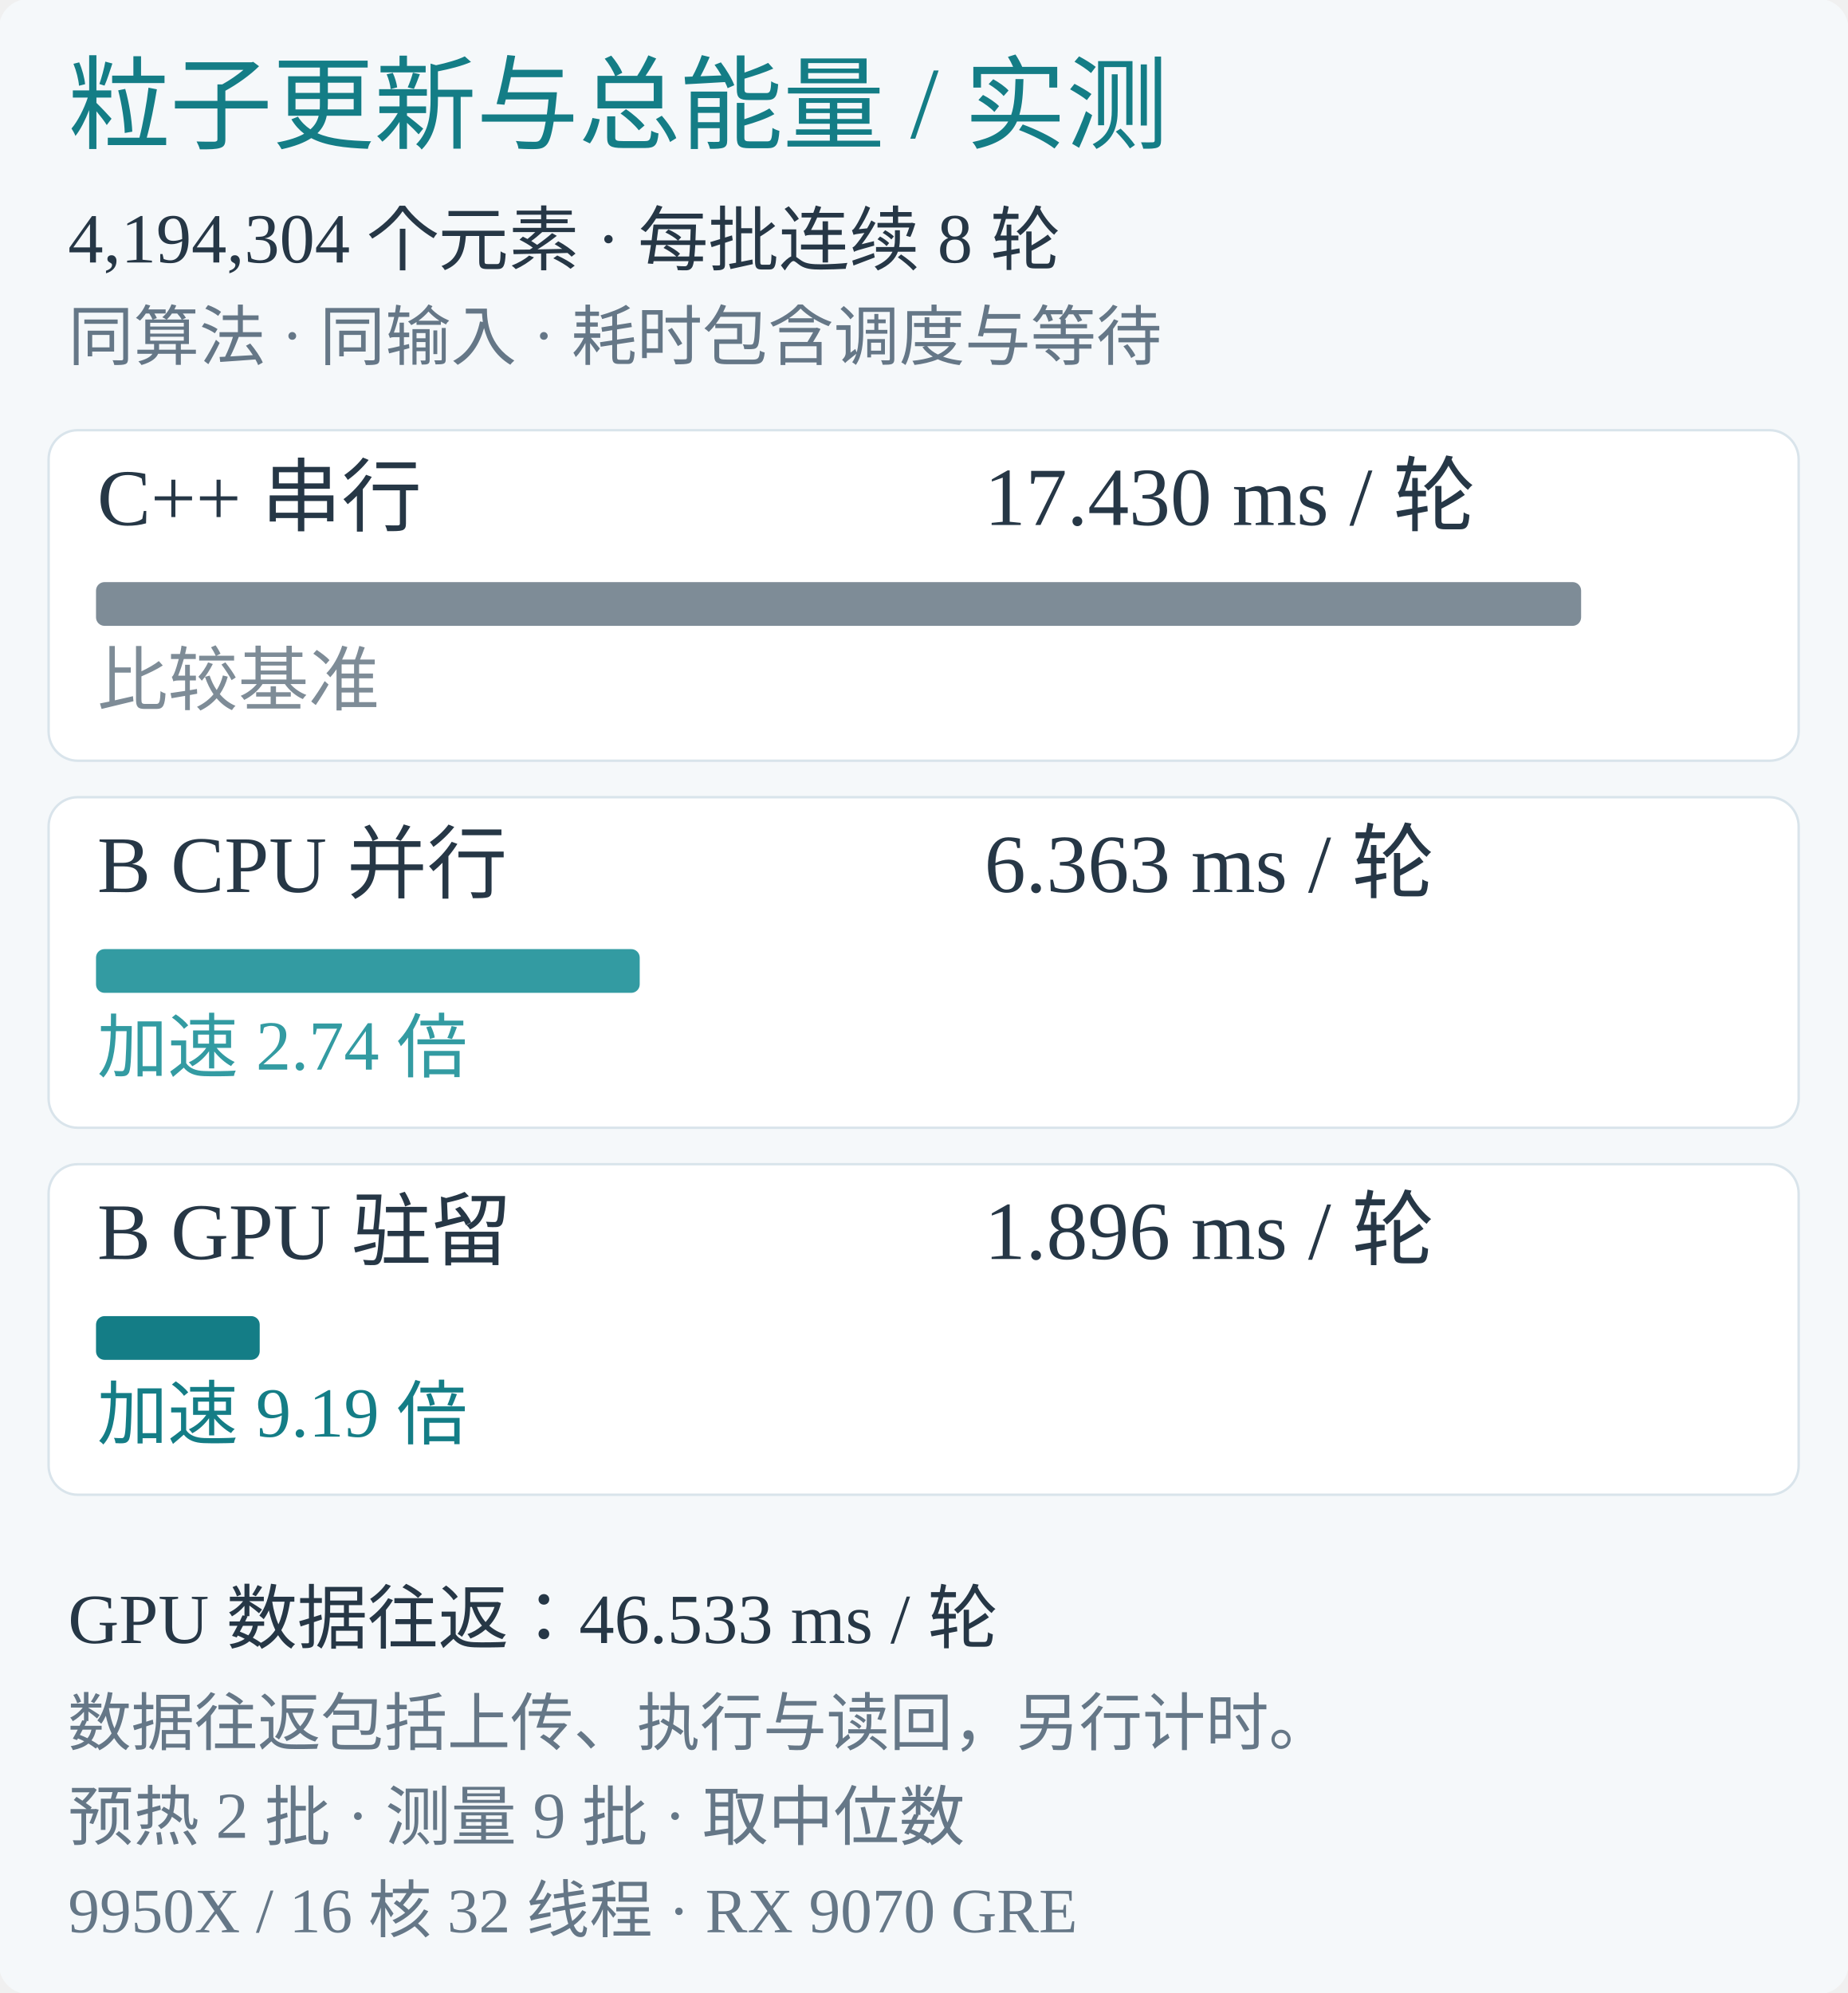
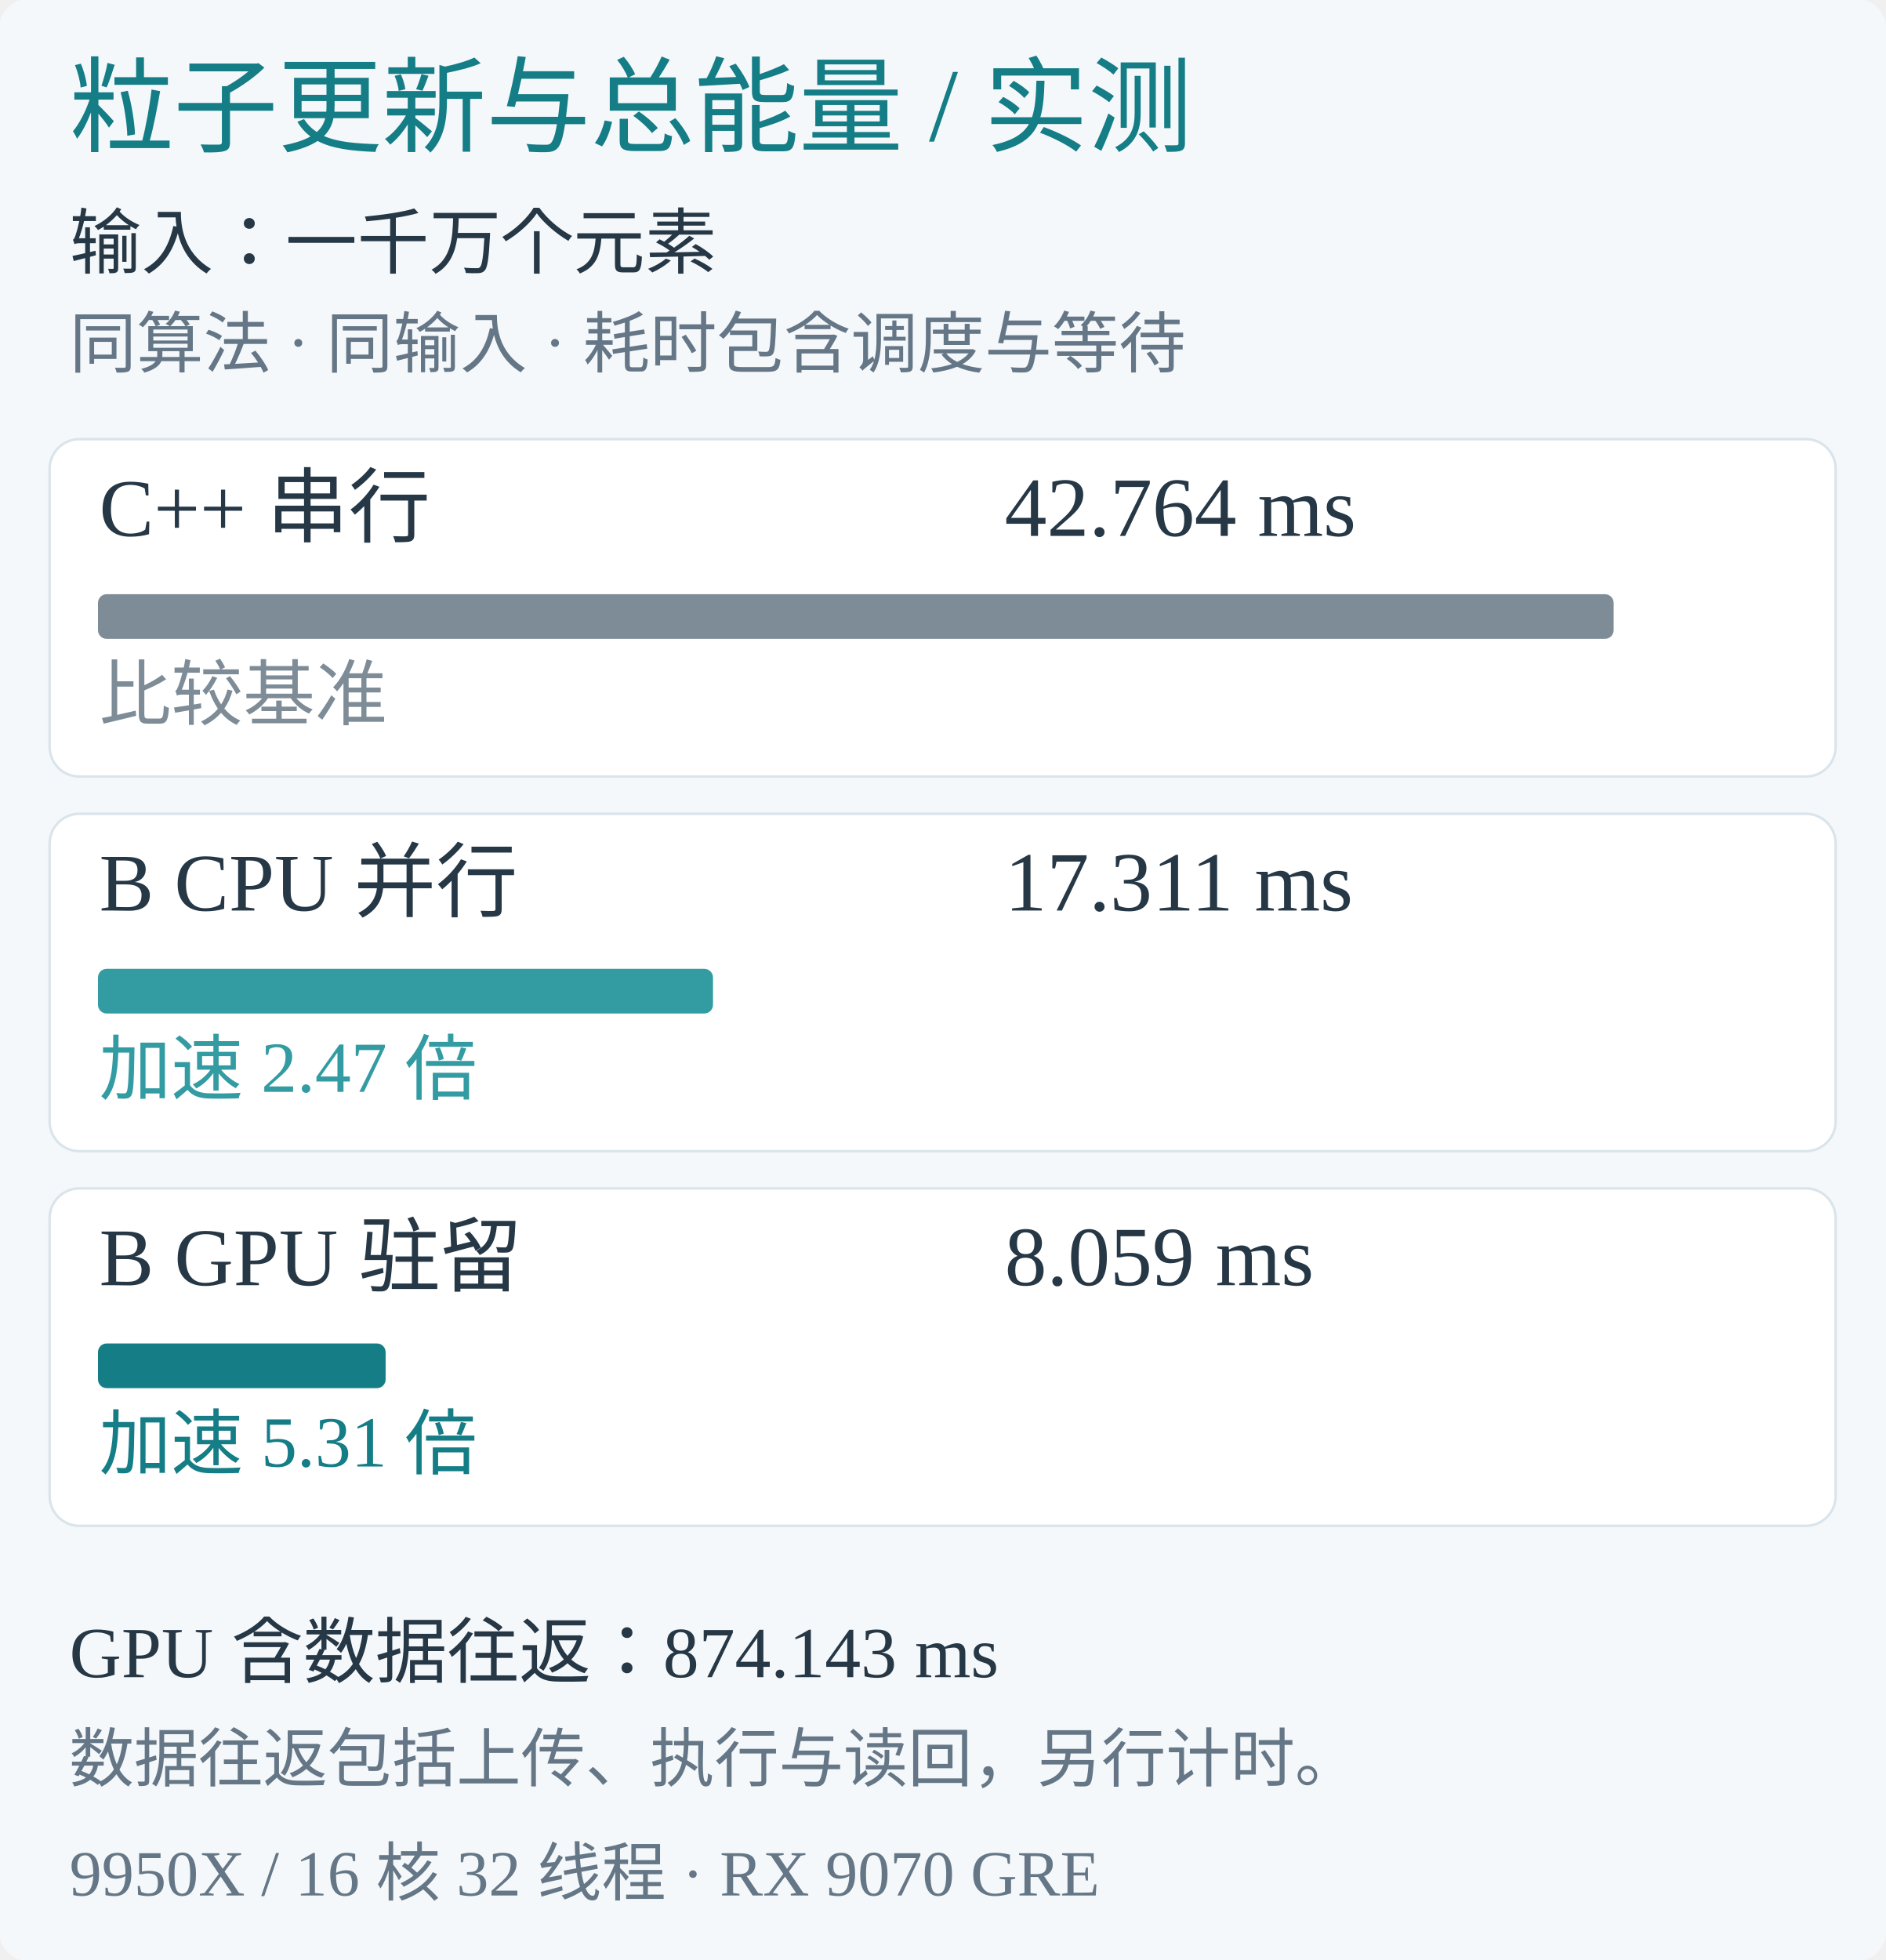
- <svg xmlns="http://www.w3.org/2000/svg" width="760" height="820">
-   <rect x="0" y="0" width="760" height="820" rx="12" fill="#f5f8fa" stroke="#f5f8fa" />
+ <svg xmlns="http://www.w3.org/2000/svg" width="760" height="790">
+   <rect x="0" y="0" width="760" height="790" rx="12" fill="#f5f8fa" stroke="#f5f8fa" />
  <text x="28" y="58" font-size="42" fill="#147d86">粒子更新与总能量 / 实测</text>
-   <text x="28" y="108" font-size="29" fill="#263746">4,194,304 个元素 · 每批连续 8 轮</text>
+   <text x="28" y="108" font-size="29" fill="#263746">输入：一千万个元素</text>
  <text x="28" y="148" font-size="27" fill="#657787">同算法 · 同输入 · 耗时包含调度与等待</text>
  <rect x="20" y="177" width="720" height="136" rx="12" fill="#ffffff" stroke="#d9e4eb" />
  <text x="40" y="216" font-size="33" fill="#263746">C++ 串行</text>
-   <text x="405" y="216" font-size="34" fill="#263746">17.430 ms / 轮</text>
+   <text x="405" y="216" font-size="34" fill="#263746">42.764 ms</text>
  <rect x="40" y="240" width="610.0" height="17" rx="3" fill="#7e8c97" stroke="#7e8c97" />
  <text x="40" y="290" font-size="29" fill="#7e8c97">比较基准</text>
  <rect x="20" y="328" width="720" height="136" rx="12" fill="#ffffff" stroke="#d9e4eb" />
  <text x="40" y="367" font-size="33" fill="#263746">B CPU 并行</text>
-   <text x="405" y="367" font-size="34" fill="#263746">6.363 ms / 轮</text>
-   <rect x="40" y="391" width="222.693" height="17" rx="3" fill="#339ba2" stroke="#339ba2" />
-   <text x="40" y="441" font-size="29" fill="#339ba2">加速 2.74 倍</text>
+   <text x="405" y="367" font-size="34" fill="#263746">17.311 ms</text>
+   <rect x="40" y="391" width="246.929" height="17" rx="3" fill="#339ba2" stroke="#339ba2" />
+   <text x="40" y="441" font-size="29" fill="#339ba2">加速 2.47 倍</text>
  <rect x="20" y="479" width="720" height="136" rx="12" fill="#ffffff" stroke="#d9e4eb" />
  <text x="40" y="518" font-size="33" fill="#263746">B GPU 驻留</text>
-   <text x="405" y="518" font-size="34" fill="#263746">1.896 ms / 轮</text>
-   <rect x="40" y="542" width="66.352" height="17" rx="3" fill="#147d86" stroke="#147d86" />
-   <text x="40" y="592" font-size="29" fill="#147d86">加速 9.19 倍</text>
-   <text x="28" y="676" font-size="29" fill="#263746">GPU 数据往返：46.533 ms / 轮</text>
+   <text x="405" y="518" font-size="34" fill="#263746">8.059 ms</text>
+   <rect x="40" y="542" width="114.956" height="17" rx="3" fill="#147d86" stroke="#147d86" />
+   <text x="40" y="592" font-size="29" fill="#147d86">加速 5.31 倍</text>
+   <text x="28" y="676" font-size="29" fill="#263746">GPU 含数据往返：874.143 ms</text>
  <text x="28" y="718" font-size="26" fill="#657787">数据往返包括上传、执行与读回，另行计时。</text>
-   <text x="28" y="757" font-size="27" fill="#657787">预热 2 批 · 测量 9 批 · 取中位数</text>
-   <text x="28" y="795" font-size="26" fill="#657787">9950X / 16 核 32 线程 · RX 9070 GRE</text>
+   <text x="28" y="764" font-size="26" fill="#657787">9950X / 16 核 32 线程 · RX 9070 GRE</text>
</svg>
